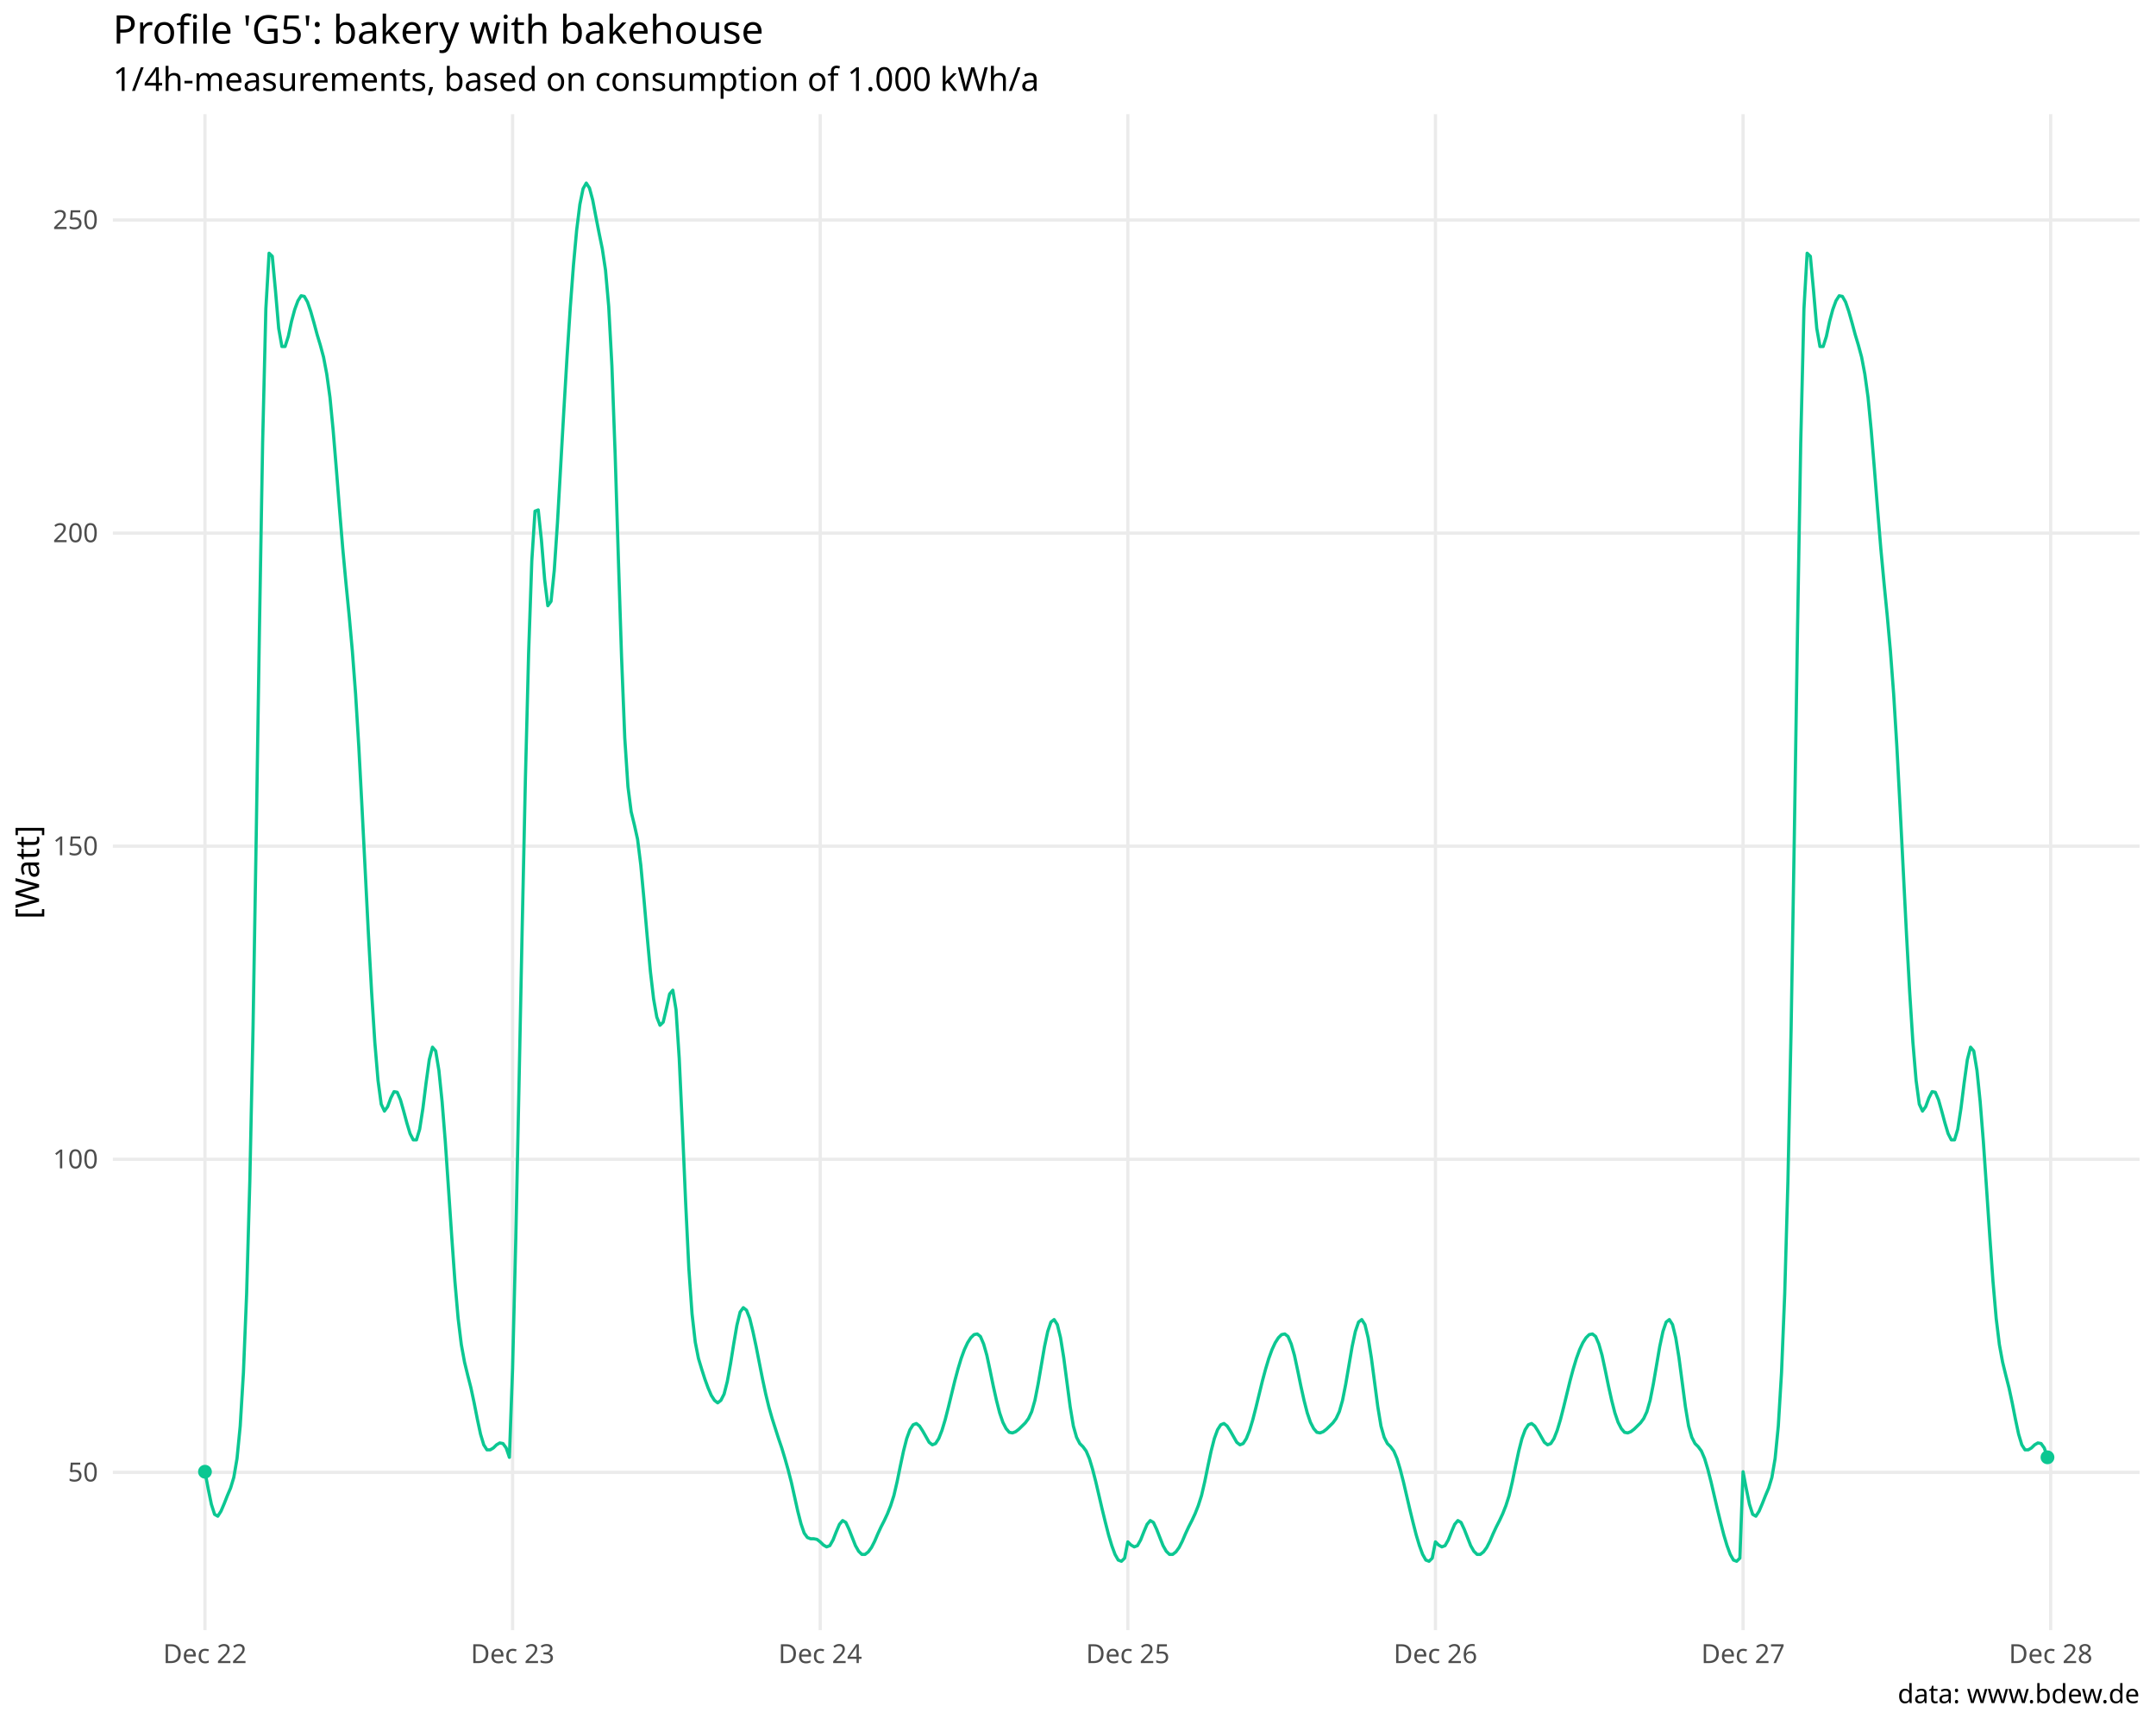
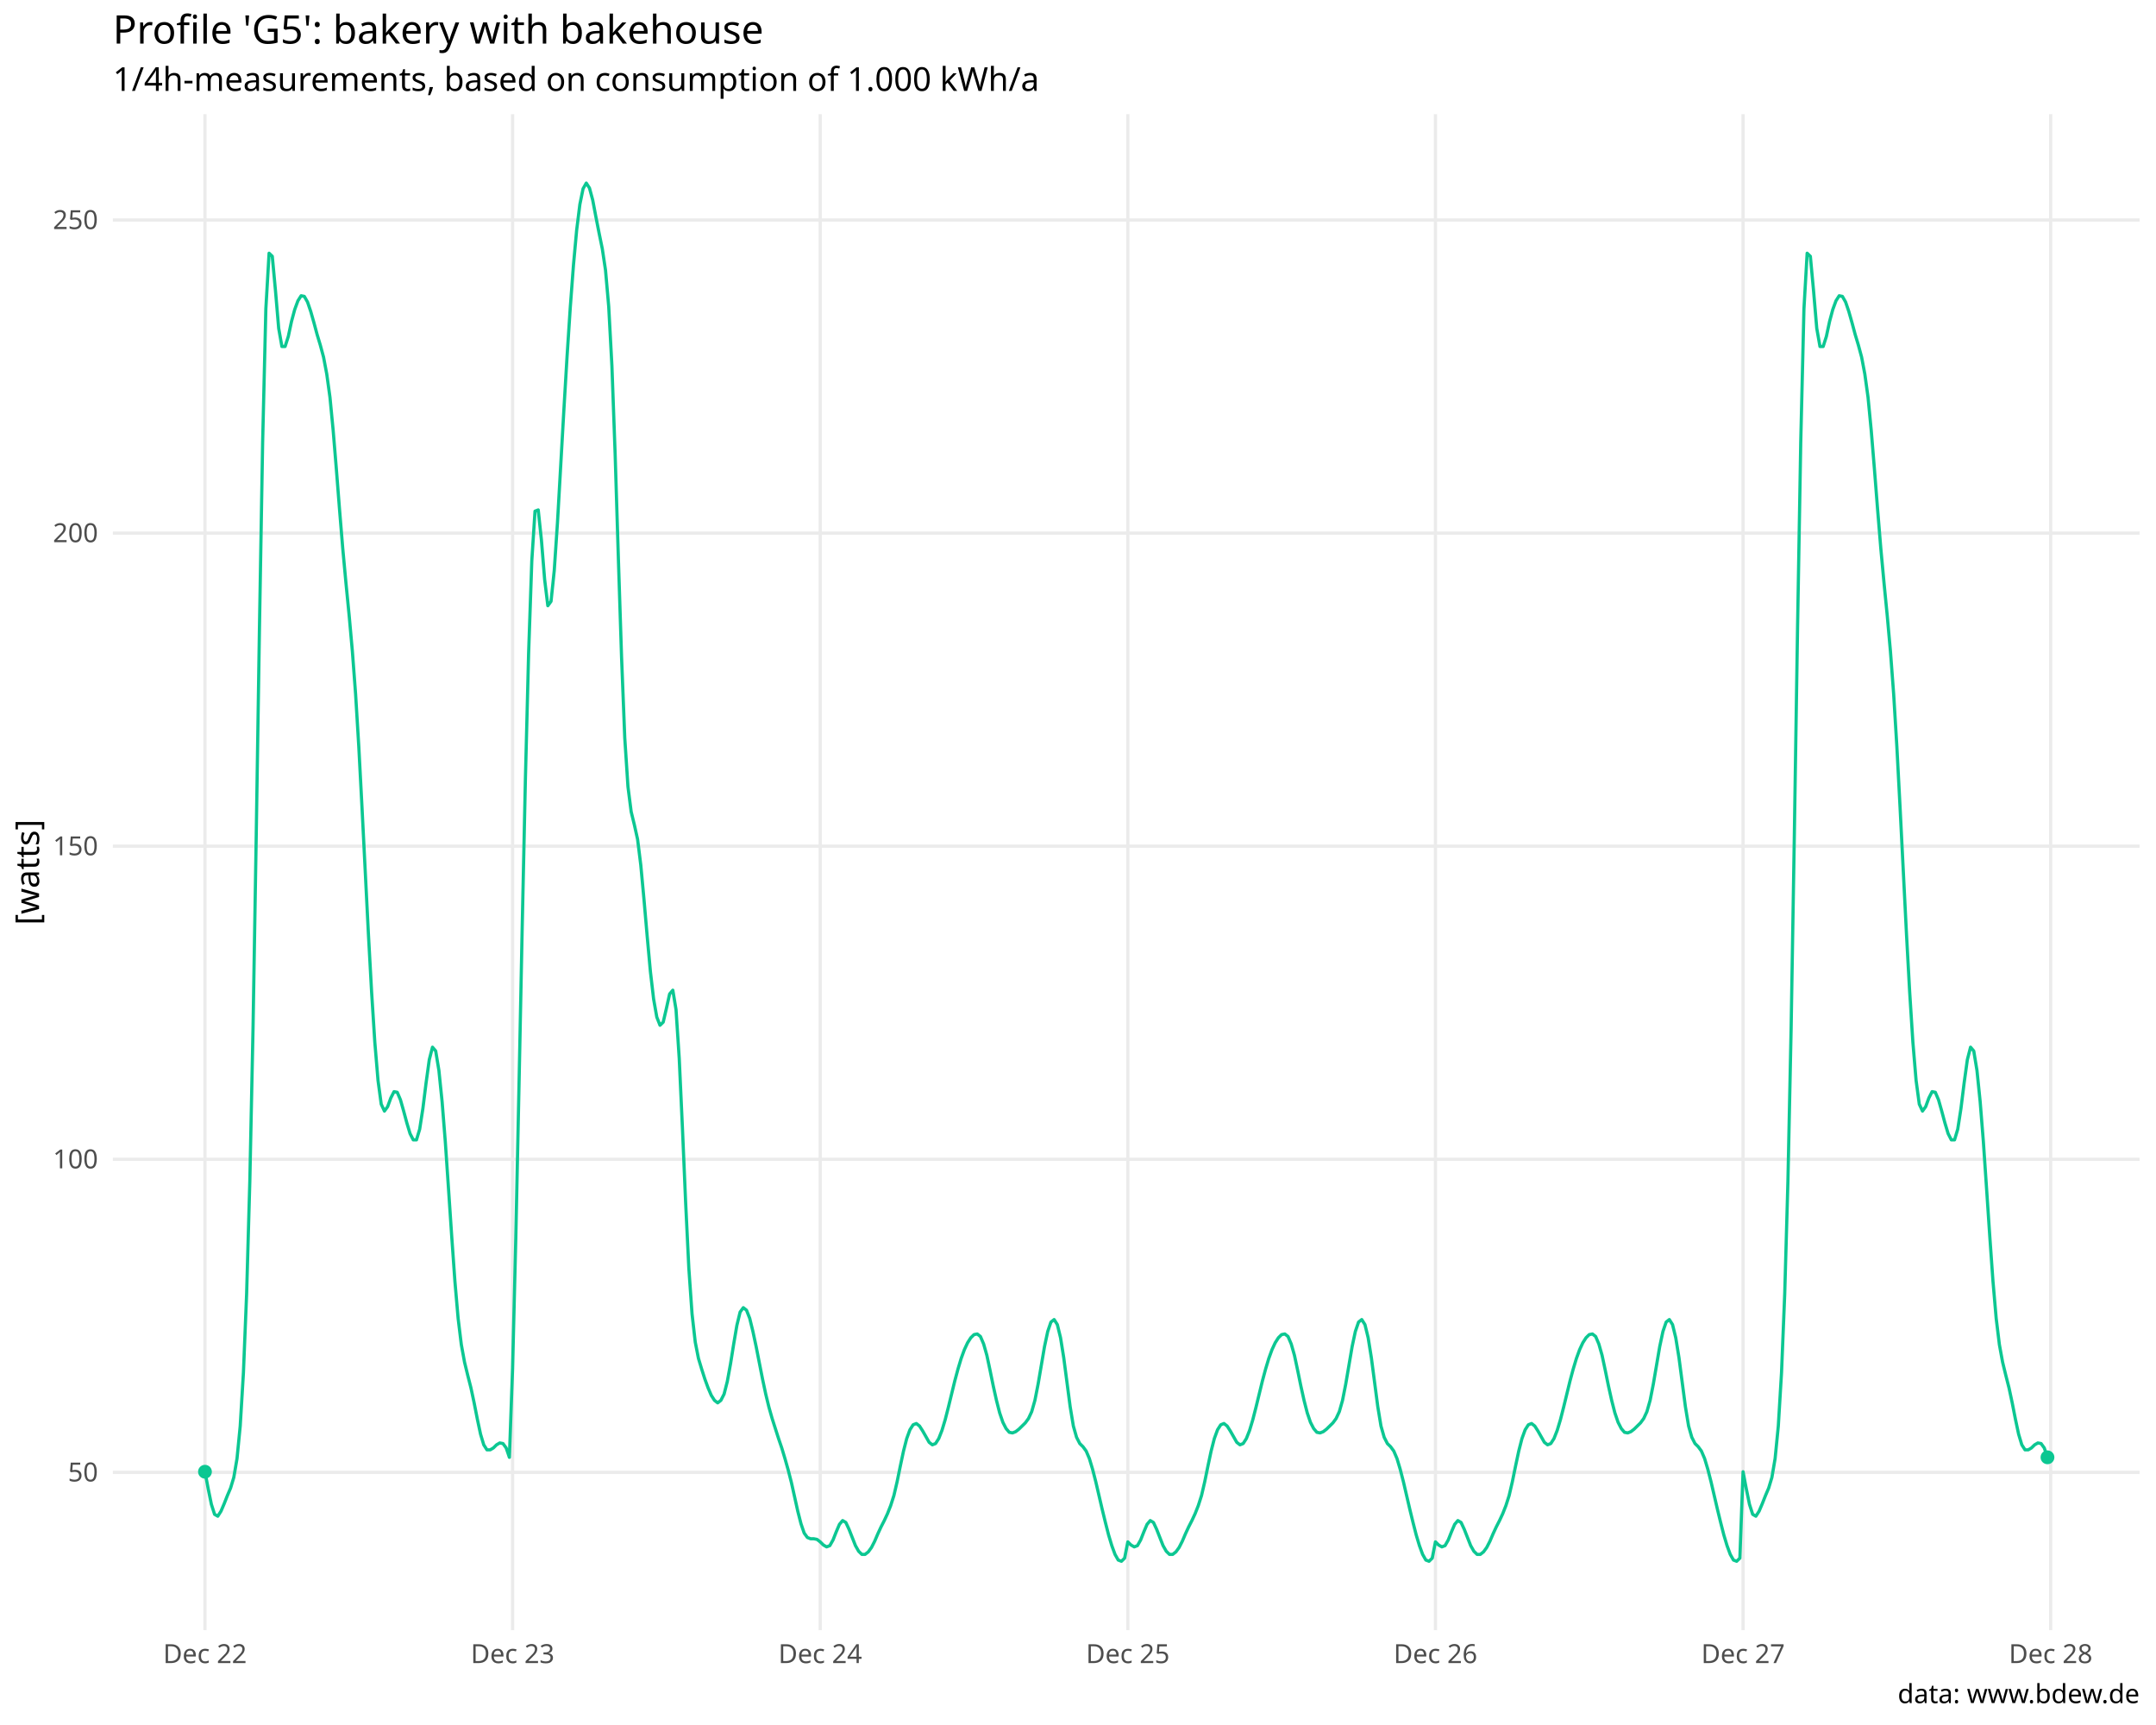
<svg xmlns="http://www.w3.org/2000/svg" class="svglite" data-engine-version="2.0" width="720.00pt" height="576.00pt" viewBox="0 0 720.00 576.00">
  <defs>
    <style type="text/css">
    .svglite line, .svglite polyline, .svglite polygon, .svglite path, .svglite rect, .svglite circle {
      fill: none;
      stroke: #000000;
      stroke-linecap: round;
      stroke-linejoin: round;
      stroke-miterlimit: 10.00;
    }
  </style>
  </defs>
  <rect width="100%" height="100%" style="stroke: none; fill: #FFFFFF;" />
  <defs>
    <clipPath id="cpMC4wMHw3MjAuMDB8MC4wMHw1NzYuMDA=">
      <rect x="0.00" y="0.00" width="720.00" height="576.00" />
    </clipPath>
  </defs>
  <g clip-path="url(#cpMC4wMHw3MjAuMDB8MC4wMHw1NzYuMDA=)">
</g>
  <defs>
    <clipPath id="cpMzcuNjl8NzE0LjUyfDM4LjEyfDU0NC4zNA==">
      <rect x="37.69" y="38.12" width="676.83" height="506.23" />
    </clipPath>
  </defs>
  <g clip-path="url(#cpMzcuNjl8NzE0LjUyfDM4LjEyfDU0NC4zNA==)">
    <polyline points="37.69,491.64 714.52,491.64 " style="stroke-width: 1.07; stroke: #EBEBEB; stroke-linecap: butt;" />
    <polyline points="37.69,387.10 714.52,387.10 " style="stroke-width: 1.07; stroke: #EBEBEB; stroke-linecap: butt;" />
    <polyline points="37.69,282.55 714.52,282.55 " style="stroke-width: 1.07; stroke: #EBEBEB; stroke-linecap: butt;" />
    <polyline points="37.69,178.01 714.52,178.01 " style="stroke-width: 1.07; stroke: #EBEBEB; stroke-linecap: butt;" />
    <polyline points="37.69,73.46 714.52,73.46 " style="stroke-width: 1.07; stroke: #EBEBEB; stroke-linecap: butt;" />
    <polyline points="68.45,544.34 68.45,38.12 " style="stroke-width: 1.07; stroke: #EBEBEB; stroke-linecap: butt;" />
    <polyline points="171.18,544.34 171.18,38.12 " style="stroke-width: 1.07; stroke: #EBEBEB; stroke-linecap: butt;" />
    <polyline points="273.91,544.34 273.91,38.12 " style="stroke-width: 1.07; stroke: #EBEBEB; stroke-linecap: butt;" />
    <polyline points="376.64,544.34 376.64,38.12 " style="stroke-width: 1.07; stroke: #EBEBEB; stroke-linecap: butt;" />
    <polyline points="479.37,544.34 479.37,38.12 " style="stroke-width: 1.07; stroke: #EBEBEB; stroke-linecap: butt;" />
    <polyline points="582.10,544.34 582.10,38.12 " style="stroke-width: 1.07; stroke: #EBEBEB; stroke-linecap: butt;" />
    <polyline points="684.83,544.34 684.83,38.12 " style="stroke-width: 1.07; stroke: #EBEBEB; stroke-linecap: butt;" />
    <polyline points="68.45,491.43 69.52,497.08 70.59,502.31 71.66,505.65 72.73,506.28 73.80,504.61 74.87,502.10 75.94,499.38 77.01,496.87 78.08,493.32 79.15,487.04 80.22,476.17 81.29,458.40 82.36,432.05 83.43,394.42 84.50,343.40 85.57,279.00 86.64,210.00 87.71,147.69 88.78,103.15 89.86,84.55 90.93,85.59 92.00,97.09 93.07,109.64 94.14,115.70 95.21,115.70 96.28,112.35 97.35,107.34 98.42,103.36 99.49,100.44 100.56,98.76 101.63,98.97 102.70,100.85 103.77,103.99 104.84,107.75 105.91,111.73 106.98,115.28 108.05,119.25 109.12,124.90 110.19,132.64 111.26,143.72 112.33,156.68 113.40,170.27 114.47,183.24 115.54,194.74 116.61,205.61 117.68,217.53 118.75,231.74 119.82,249.31 120.89,269.59 121.96,290.71 123.03,311.83 124.10,331.27 125.17,348.00 126.24,360.75 127.31,368.70 128.38,371.00 129.45,369.53 130.52,366.61 131.59,364.52 132.66,364.73 133.73,367.23 134.80,371.00 135.87,374.97 136.94,378.53 138.01,380.62 139.08,380.62 140.15,377.06 141.22,370.16 142.29,361.59 143.36,353.85 144.43,349.67 145.50,350.93 146.57,357.41 147.64,367.86 148.71,381.24 149.78,396.92 150.85,412.82 151.92,427.87 152.99,440.21 154.06,448.99 155.13,454.84 156.20,459.23 157.27,463.42 158.34,468.43 159.41,473.87 160.48,478.89 161.55,482.44 162.62,484.12 163.69,484.12 164.76,483.49 165.83,482.44 166.90,481.82 167.97,482.02 169.04,483.49 170.11,486.62 171.18,456.93 172.25,413.65 173.32,362.63 174.39,309.73 175.46,260.18 176.53,218.15 177.60,187.21 178.67,170.69 179.74,170.27 180.81,180.31 181.88,193.48 182.95,202.26 184.02,200.80 185.09,190.55 186.16,174.66 187.23,155.84 188.30,137.03 189.37,119.04 190.44,102.74 191.51,88.52 192.58,76.81 193.65,68.24 194.72,63.01 195.79,61.13 196.86,62.80 197.93,66.77 199.00,72.42 200.07,77.85 201.14,83.08 202.21,90.19 203.28,102.32 204.35,122.18 205.42,151.45 206.49,185.95 207.57,219.41 208.64,246.38 209.71,262.69 210.78,271.05 211.85,275.44 212.92,280.25 213.99,288.83 215.06,300.33 216.13,312.66 217.20,324.37 218.27,333.57 219.34,339.63 220.41,342.35 221.48,341.31 222.55,336.71 223.62,331.90 224.69,330.64 225.76,337.13 226.83,353.43 227.90,376.64 228.97,401.52 230.04,423.48 231.11,438.74 232.18,448.15 233.25,453.59 234.32,457.14 235.39,460.49 236.46,463.42 237.53,465.92 238.60,467.60 239.67,468.43 240.74,467.60 241.81,465.51 242.88,461.32 243.95,455.47 245.02,448.78 246.09,442.51 247.16,438.12 248.23,436.65 249.30,437.49 250.37,440.21 251.44,444.60 252.51,449.62 253.58,455.05 254.65,460.49 255.72,465.51 256.79,469.90 257.86,473.66 258.93,477.01 260.00,480.35 261.07,483.49 262.14,487.04 263.21,490.81 264.28,494.99 265.35,499.80 266.42,504.61 267.49,508.79 268.56,511.92 269.63,513.39 270.70,513.81 271.77,513.81 272.84,514.02 273.91,514.85 274.98,515.90 276.05,516.52 277.12,516.11 278.19,514.22 279.26,511.51 280.33,509.00 281.40,507.74 282.47,508.37 283.54,510.67 284.61,513.39 285.68,516.11 286.75,517.99 287.82,519.03 288.89,519.03 289.96,518.20 291.03,516.73 292.10,514.64 293.17,512.13 294.24,509.83 295.31,507.74 296.38,505.44 297.45,502.72 298.52,499.38 299.59,494.78 300.66,489.55 301.73,484.53 302.80,480.35 303.87,477.42 304.94,475.75 306.01,475.33 307.08,476.17 308.15,477.84 309.22,479.72 310.29,481.61 311.36,482.44 312.43,482.02 313.50,480.35 314.57,477.63 315.64,474.08 316.71,469.90 317.78,465.51 318.85,461.12 319.92,457.14 320.99,453.59 322.06,450.66 323.13,448.36 324.20,446.69 325.28,445.64 326.35,445.43 327.42,446.27 328.49,448.78 329.56,452.54 330.63,457.56 331.70,462.79 332.77,467.60 333.84,471.78 334.91,474.92 335.98,477.01 337.05,478.26 338.12,478.47 339.19,478.05 340.26,477.22 341.33,476.17 342.40,475.12 343.47,473.66 344.54,471.36 345.61,467.60 346.68,462.16 347.75,455.89 348.82,449.62 349.89,444.60 350.96,441.46 352.03,440.62 353.10,442.30 354.17,446.69 355.24,453.38 356.31,461.53 357.38,469.69 358.45,476.17 359.52,479.93 360.59,482.02 361.66,483.07 362.73,484.53 363.80,487.04 364.87,490.60 365.94,494.78 367.01,499.38 368.08,503.98 369.15,508.37 370.22,512.55 371.29,516.11 372.36,519.03 373.43,520.92 374.50,521.33 375.57,520.29 376.64,514.85 377.71,515.90 378.78,516.52 379.85,516.11 380.92,514.22 381.99,511.51 383.06,509.00 384.13,507.74 385.20,508.37 386.27,510.67 387.34,513.39 388.41,516.11 389.48,517.99 390.55,519.03 391.62,519.03 392.69,518.20 393.76,516.73 394.83,514.64 395.90,512.13 396.97,509.83 398.04,507.74 399.11,505.44 400.18,502.72 401.25,499.38 402.32,494.78 403.39,489.55 404.46,484.53 405.53,480.35 406.60,477.42 407.67,475.75 408.74,475.33 409.81,476.17 410.88,477.84 411.95,479.72 413.02,481.61 414.09,482.44 415.16,482.02 416.23,480.35 417.30,477.63 418.37,474.08 419.44,469.90 420.51,465.51 421.58,461.12 422.65,457.14 423.72,453.59 424.79,450.66 425.86,448.36 426.93,446.69 428.00,445.64 429.07,445.43 430.14,446.27 431.21,448.78 432.28,452.54 433.35,457.56 434.42,462.79 435.49,467.60 436.56,471.78 437.63,474.92 438.70,477.01 439.77,478.26 440.84,478.47 441.91,478.05 442.99,477.22 444.06,476.17 445.13,475.12 446.20,473.66 447.27,471.36 448.34,467.60 449.41,462.16 450.48,455.89 451.55,449.62 452.62,444.60 453.69,441.46 454.76,440.62 455.83,442.30 456.90,446.69 457.97,453.38 459.04,461.53 460.11,469.69 461.18,476.17 462.25,479.93 463.32,482.02 464.39,483.07 465.46,484.53 466.53,487.04 467.60,490.60 468.67,494.78 469.74,499.38 470.81,503.98 471.88,508.37 472.95,512.55 474.02,516.11 475.09,519.03 476.16,520.92 477.23,521.33 478.30,520.29 479.37,514.85 480.44,515.90 481.51,516.52 482.58,516.11 483.65,514.22 484.72,511.51 485.79,509.00 486.86,507.74 487.93,508.37 489.00,510.67 490.07,513.39 491.14,516.11 492.21,517.99 493.28,519.03 494.35,519.03 495.42,518.20 496.49,516.73 497.56,514.64 498.63,512.13 499.70,509.83 500.77,507.74 501.84,505.44 502.91,502.72 503.98,499.38 505.05,494.78 506.12,489.55 507.19,484.53 508.26,480.35 509.33,477.42 510.40,475.75 511.47,475.33 512.54,476.17 513.61,477.84 514.68,479.72 515.75,481.61 516.82,482.44 517.89,482.02 518.96,480.35 520.03,477.63 521.10,474.08 522.17,469.90 523.24,465.51 524.31,461.12 525.38,457.14 526.45,453.59 527.52,450.66 528.59,448.36 529.66,446.69 530.73,445.64 531.80,445.43 532.87,446.27 533.94,448.78 535.01,452.54 536.08,457.56 537.15,462.79 538.22,467.60 539.29,471.78 540.36,474.92 541.43,477.01 542.50,478.26 543.57,478.47 544.64,478.05 545.71,477.22 546.78,476.17 547.85,475.12 548.92,473.66 549.99,471.36 551.06,467.60 552.13,462.16 553.20,455.89 554.27,449.62 555.34,444.60 556.41,441.46 557.48,440.62 558.55,442.30 559.62,446.69 560.70,453.38 561.77,461.53 562.84,469.69 563.91,476.17 564.98,479.93 566.05,482.02 567.12,483.07 568.19,484.53 569.26,487.04 570.33,490.60 571.40,494.78 572.47,499.38 573.54,503.98 574.61,508.37 575.68,512.55 576.75,516.11 577.82,519.03 578.89,520.92 579.96,521.33 581.03,520.29 582.10,491.43 583.17,497.08 584.24,502.31 585.31,505.65 586.38,506.28 587.45,504.61 588.52,502.10 589.59,499.38 590.66,496.87 591.73,493.32 592.80,487.04 593.87,476.17 594.94,458.40 596.01,432.05 597.08,394.42 598.15,343.40 599.22,279.00 600.29,210.00 601.36,147.69 602.43,103.15 603.50,84.55 604.57,85.59 605.64,97.09 606.71,109.64 607.78,115.70 608.85,115.70 609.92,112.35 610.99,107.34 612.06,103.36 613.13,100.44 614.20,98.76 615.27,98.97 616.34,100.85 617.41,103.99 618.48,107.75 619.55,111.73 620.62,115.28 621.69,119.25 622.76,124.90 623.83,132.64 624.90,143.72 625.97,156.68 627.04,170.27 628.11,183.24 629.18,194.74 630.25,205.61 631.32,217.53 632.39,231.74 633.46,249.31 634.53,269.59 635.60,290.71 636.67,311.83 637.74,331.27 638.81,348.00 639.88,360.75 640.95,368.70 642.02,371.00 643.09,369.53 644.16,366.61 645.23,364.52 646.30,364.73 647.37,367.23 648.44,371.00 649.51,374.97 650.58,378.53 651.65,380.62 652.72,380.62 653.79,377.06 654.86,370.16 655.93,361.59 657.00,353.85 658.07,349.67 659.14,350.93 660.21,357.41 661.28,367.86 662.35,381.24 663.42,396.92 664.49,412.82 665.56,427.87 666.63,440.21 667.70,448.99 668.77,454.84 669.84,459.23 670.91,463.42 671.98,468.43 673.05,473.87 674.12,478.89 675.19,482.44 676.26,484.12 677.33,484.12 678.40,483.49 679.48,482.44 680.55,481.82 681.62,482.02 682.69,483.49 683.76,486.62 " style="stroke-width: 1.07; stroke: #0CC792; stroke-linecap: butt;" />
    <circle cx="68.45" cy="491.43" r="1.95" style="stroke-width: 0.71; stroke: #0CC792; fill: #0CC792;" />
    <circle cx="683.76" cy="486.62" r="1.95" style="stroke-width: 0.71; stroke: #0CC792; fill: #0CC792;" />
  </g>
  <g clip-path="url(#cpMC4wMHw3MjAuMDB8MC4wMHw1NzYuMDA=)">
    <text x="32.76" y="494.67" text-anchor="end" style="font-size: 8.80px; fill: #4D4D4D; font-family: sans;" textLength="9.79px" lengthAdjust="spacingAndGlyphs">50</text>
    <text x="32.76" y="390.13" text-anchor="end" style="font-size: 8.80px; fill: #4D4D4D; font-family: sans;" textLength="14.68px" lengthAdjust="spacingAndGlyphs">100</text>
    <text x="32.76" y="285.58" text-anchor="end" style="font-size: 8.80px; fill: #4D4D4D; font-family: sans;" textLength="14.68px" lengthAdjust="spacingAndGlyphs">150</text>
    <text x="32.76" y="181.04" text-anchor="end" style="font-size: 8.80px; fill: #4D4D4D; font-family: sans;" textLength="14.68px" lengthAdjust="spacingAndGlyphs">200</text>
    <text x="32.76" y="76.49" text-anchor="end" style="font-size: 8.80px; fill: #4D4D4D; font-family: sans;" textLength="14.68px" lengthAdjust="spacingAndGlyphs">250</text>
    <text x="68.45" y="555.33" text-anchor="middle" style="font-size: 8.80px; fill: #4D4D4D; font-family: sans;" textLength="27.89px" lengthAdjust="spacingAndGlyphs">Dec 22</text>
    <text x="171.18" y="555.33" text-anchor="middle" style="font-size: 8.80px; fill: #4D4D4D; font-family: sans;" textLength="27.89px" lengthAdjust="spacingAndGlyphs">Dec 23</text>
    <text x="273.91" y="555.33" text-anchor="middle" style="font-size: 8.80px; fill: #4D4D4D; font-family: sans;" textLength="27.89px" lengthAdjust="spacingAndGlyphs">Dec 24</text>
    <text x="376.64" y="555.33" text-anchor="middle" style="font-size: 8.80px; fill: #4D4D4D; font-family: sans;" textLength="27.89px" lengthAdjust="spacingAndGlyphs">Dec 25</text>
    <text x="479.37" y="555.33" text-anchor="middle" style="font-size: 8.80px; fill: #4D4D4D; font-family: sans;" textLength="27.89px" lengthAdjust="spacingAndGlyphs">Dec 26</text>
    <text x="582.10" y="555.33" text-anchor="middle" style="font-size: 8.80px; fill: #4D4D4D; font-family: sans;" textLength="27.89px" lengthAdjust="spacingAndGlyphs">Dec 27</text>
    <text x="684.83" y="555.33" text-anchor="middle" style="font-size: 8.80px; fill: #4D4D4D; font-family: sans;" textLength="27.89px" lengthAdjust="spacingAndGlyphs">Dec 28</text>
-     <text transform="translate(13.05,291.23) rotate(-90)" text-anchor="middle" style="font-size: 11.00px; font-family: sans;" textLength="28.72px" lengthAdjust="spacingAndGlyphs">[Watt]</text>
+     <text transform="translate(13.05,291.23) rotate(-90)" text-anchor="middle" style="font-size: 11.00px; font-family: sans;" textLength="31.79px" lengthAdjust="spacingAndGlyphs">[watts]</text>
    <text x="37.69" y="30.35" style="font-size: 11.00px; font-family: sans;" textLength="291.71px" lengthAdjust="spacingAndGlyphs">1/4h-measurements, based on consumption of 1.000 kWh/a</text>
    <text x="37.69" y="14.56" style="font-size: 13.20px; font-family: sans;" textLength="206.11px" lengthAdjust="spacingAndGlyphs">Profile 'G5': bakery with bakehouse</text>
    <text x="714.52" y="568.69" text-anchor="end" style="font-size: 8.80px; font-family: sans;" textLength="76.81px" lengthAdjust="spacingAndGlyphs">data: www.bdew.de</text>
  </g>
</svg>
